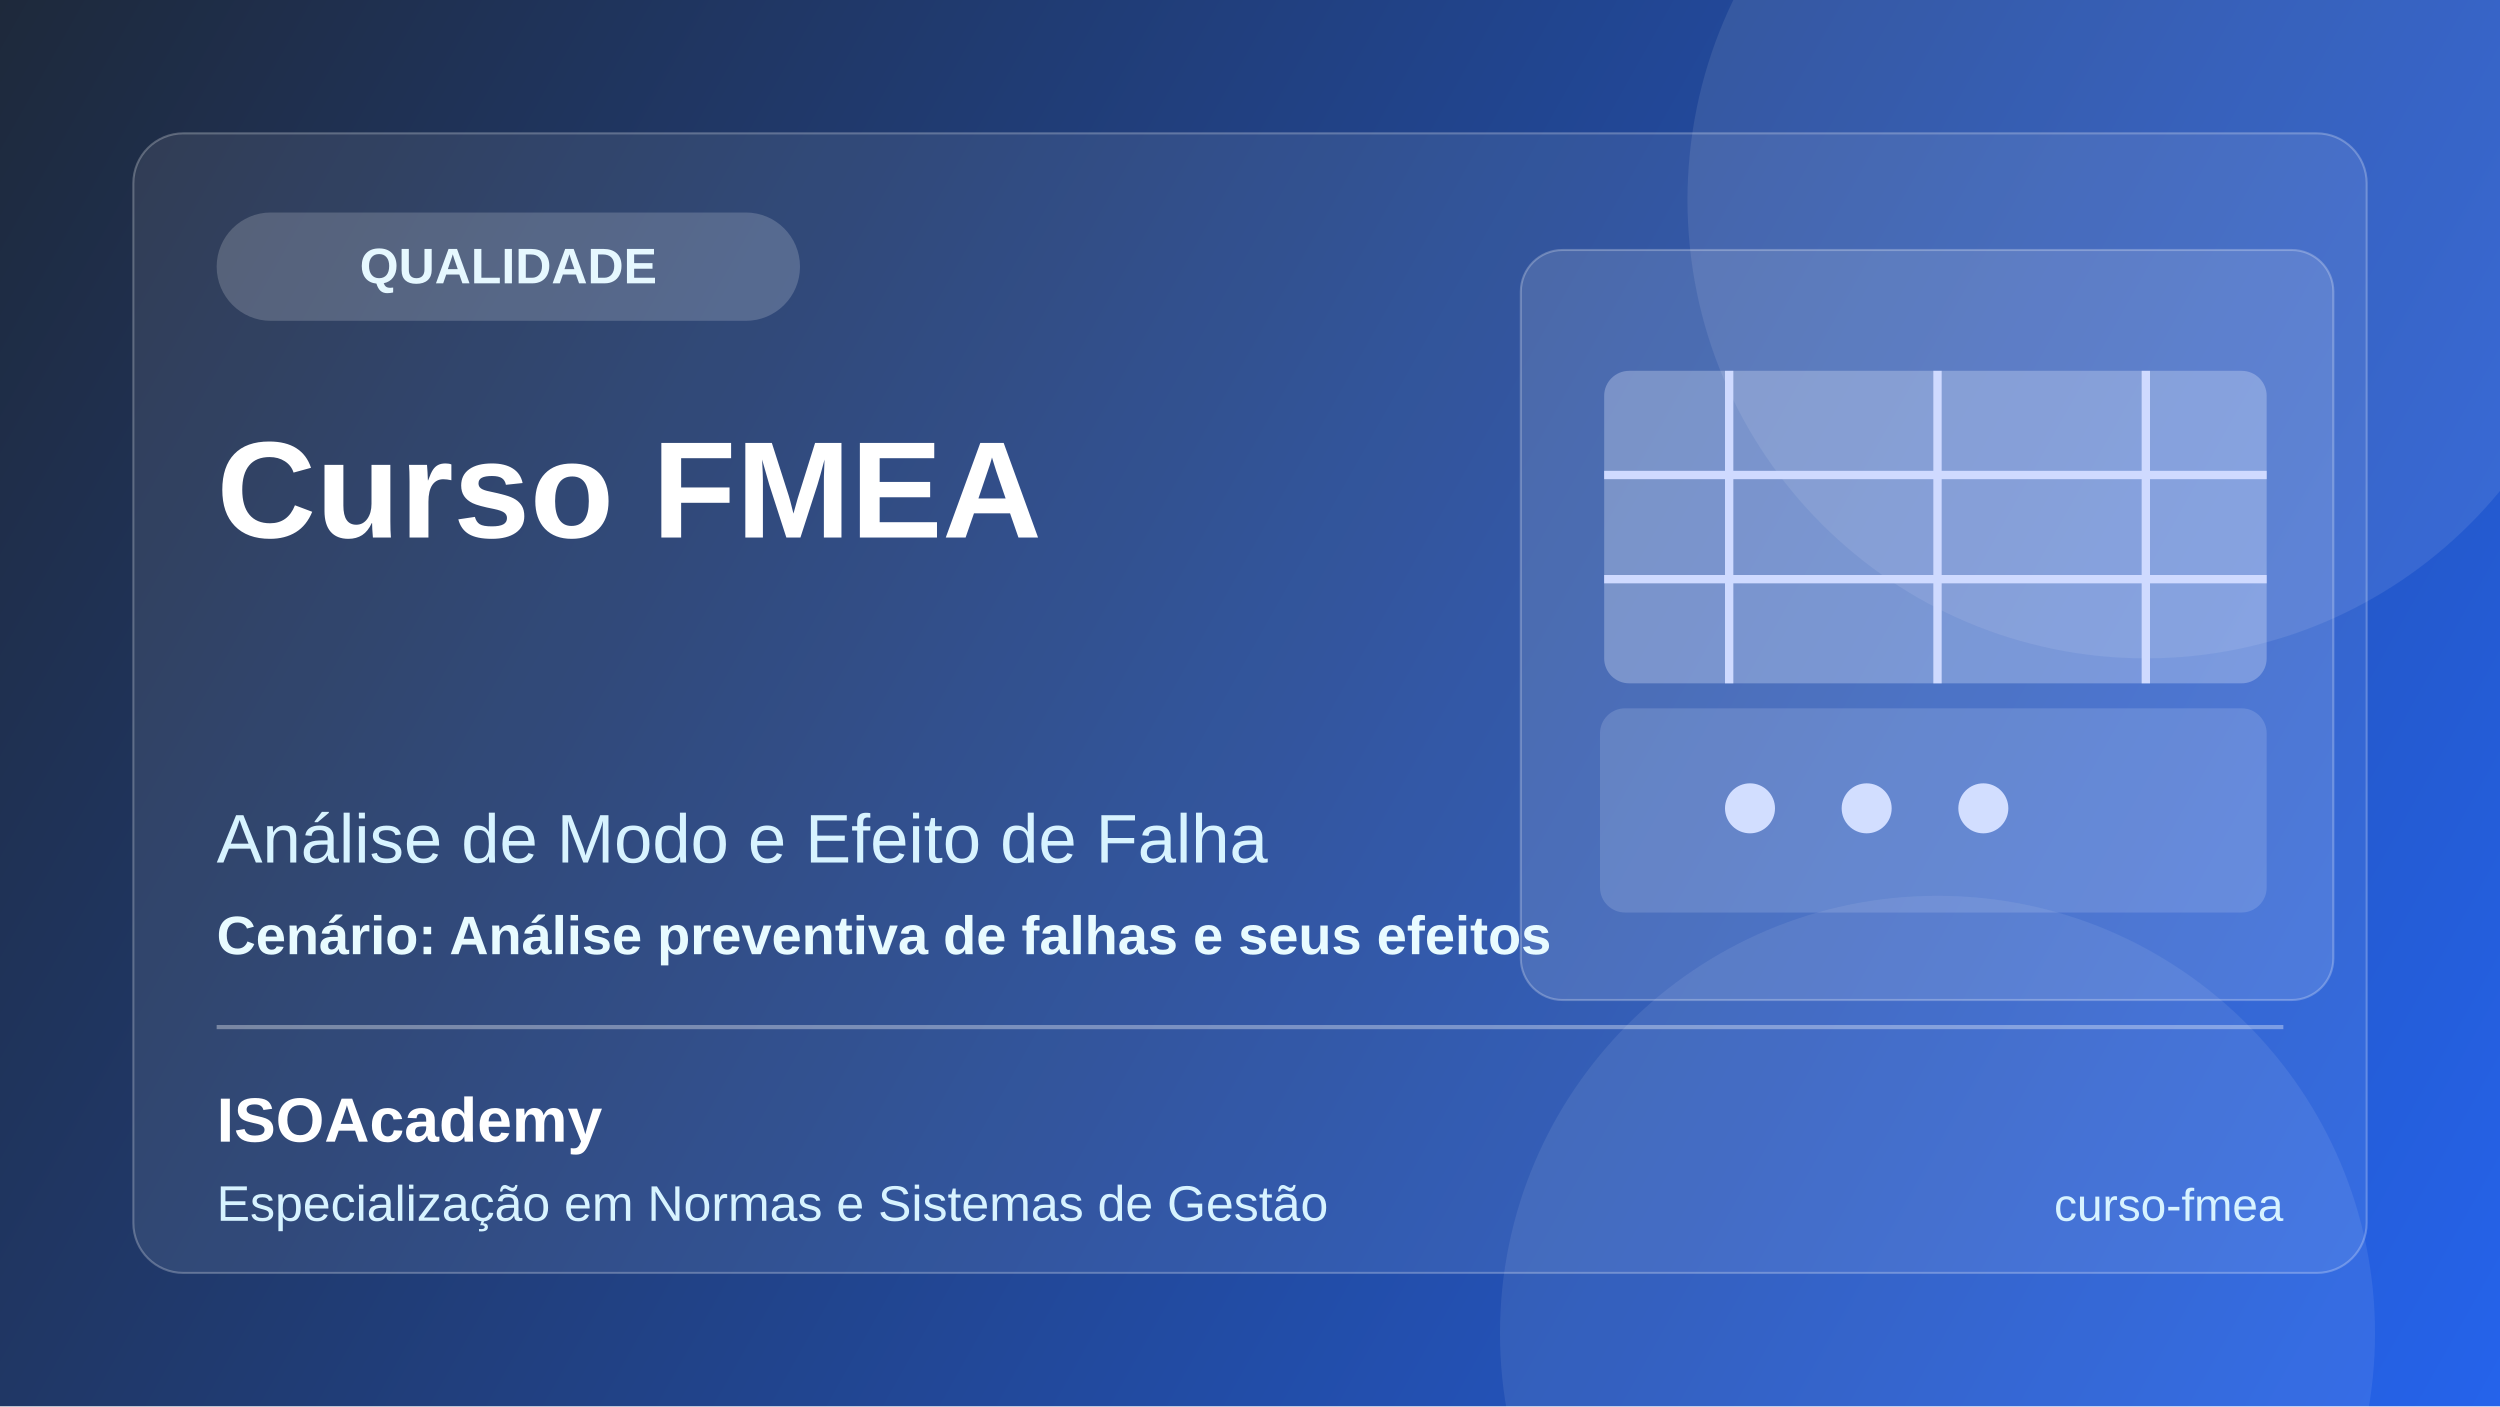
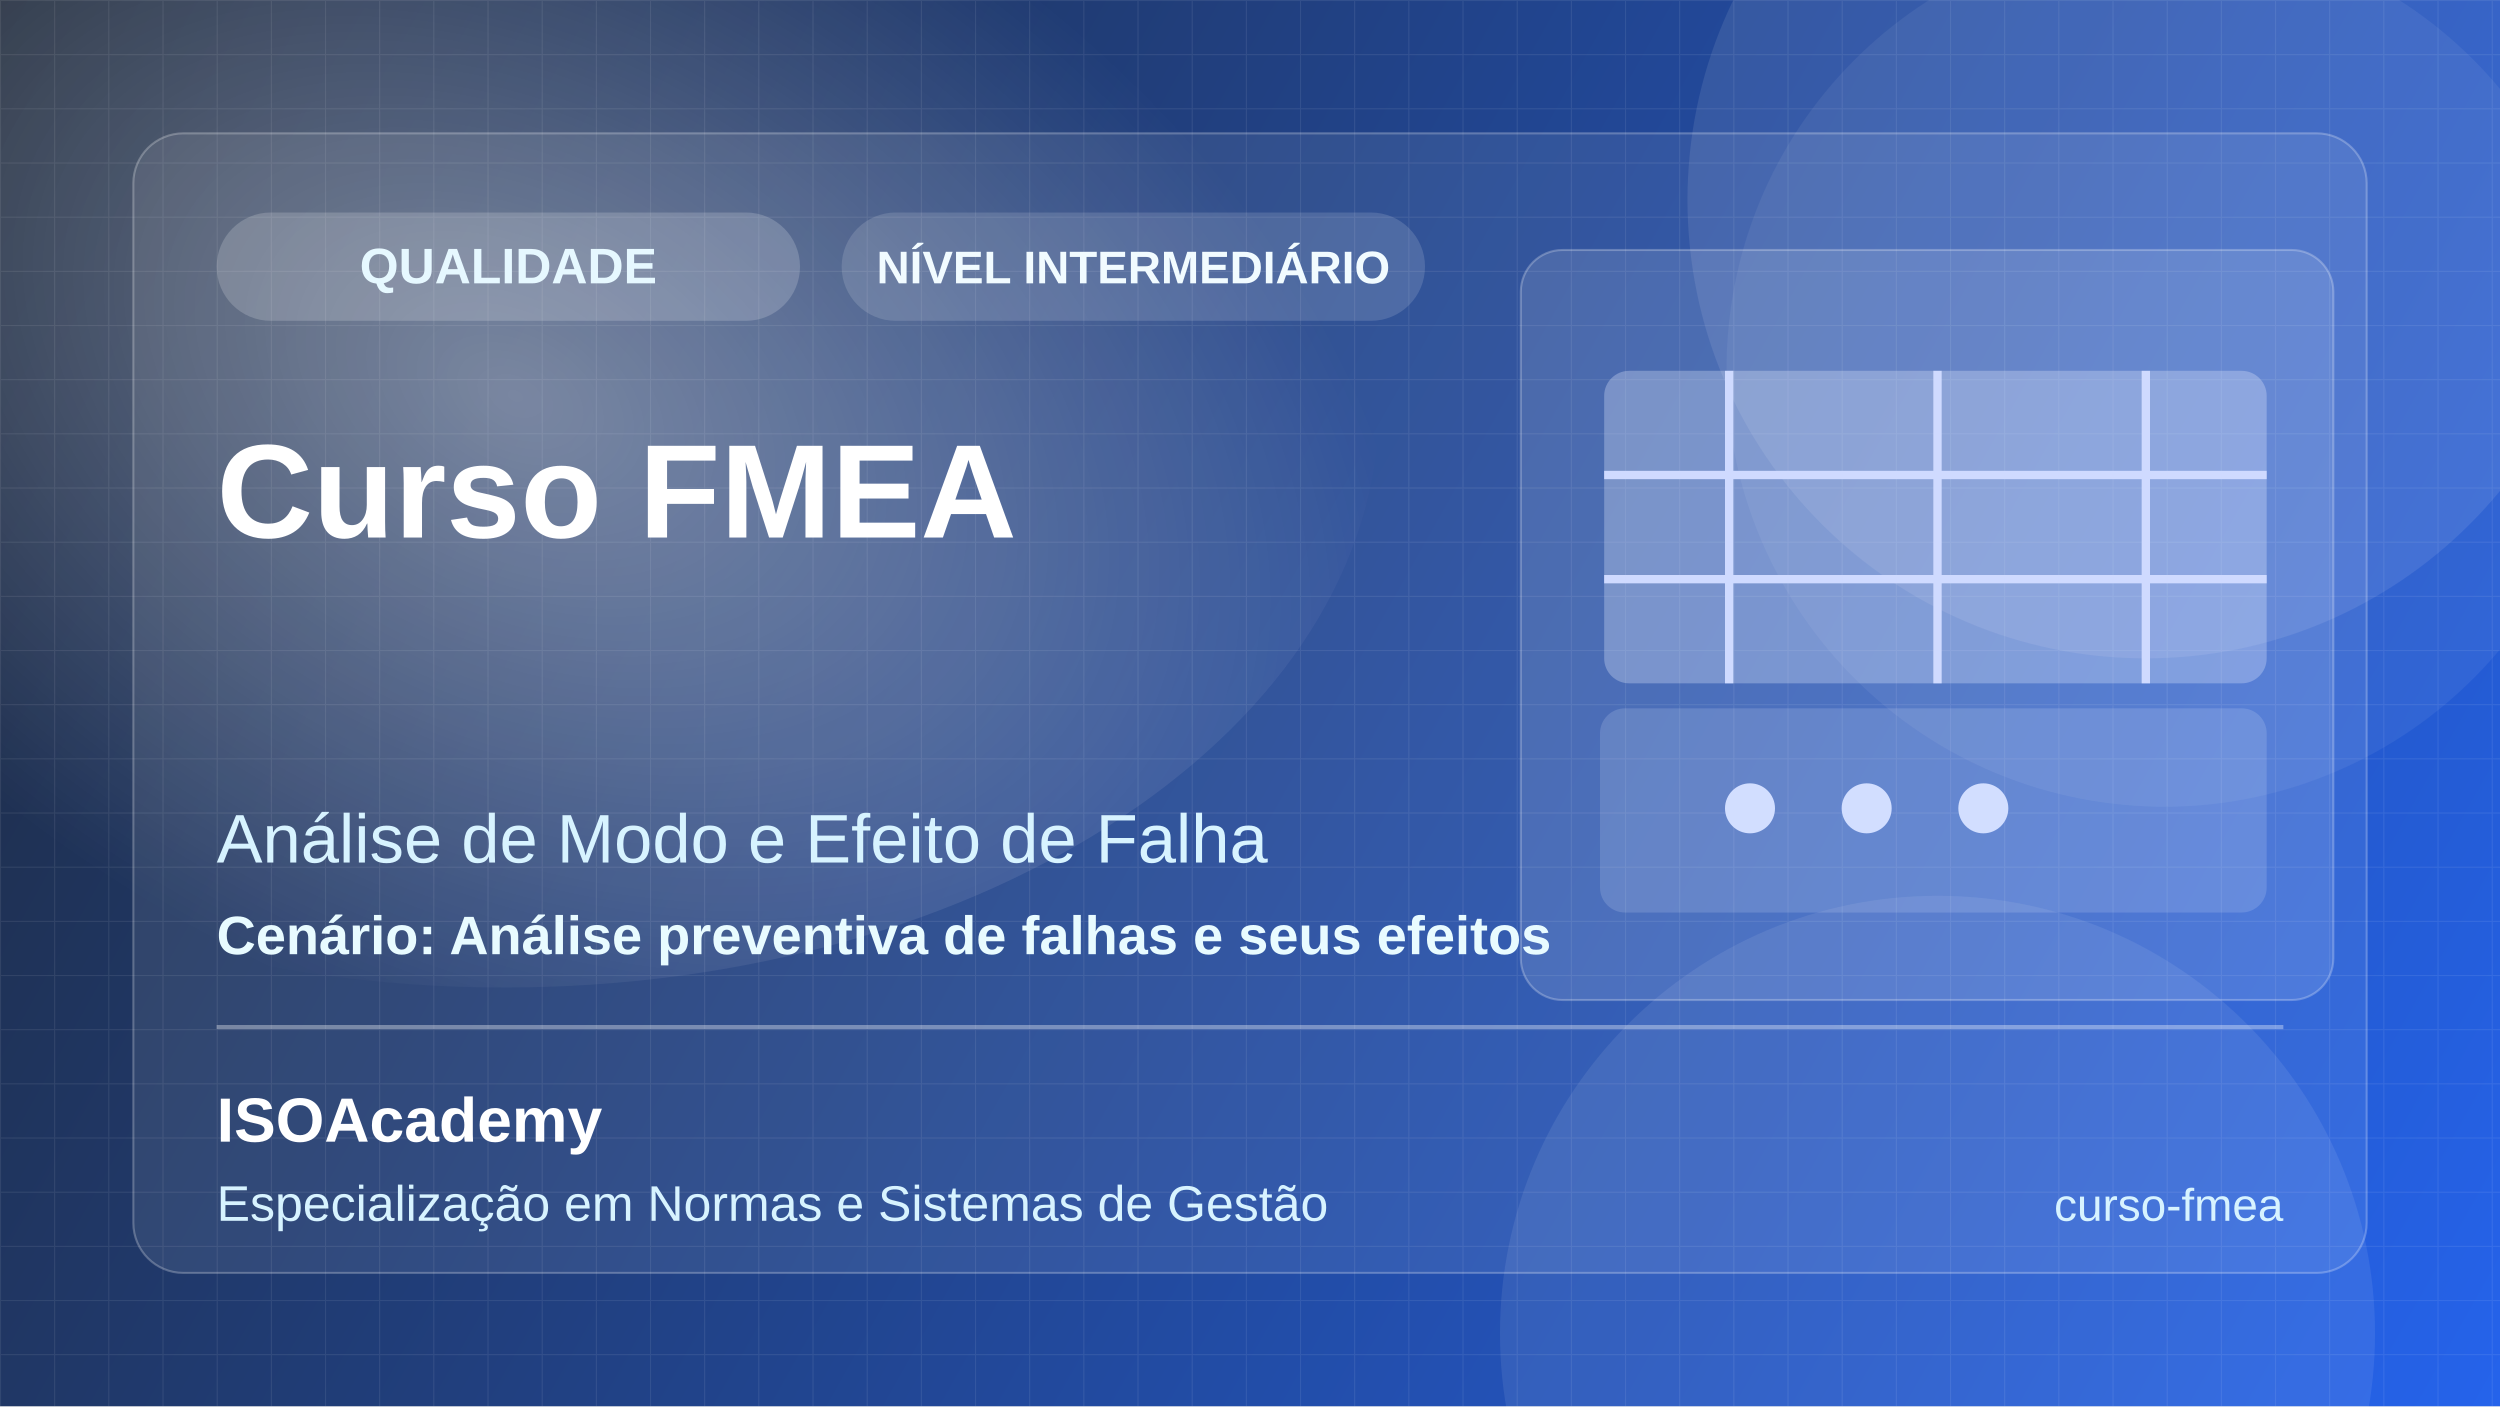
<svg xmlns="http://www.w3.org/2000/svg" width="1200" height="675" viewBox="0 0 1200 675" fill="none">
  <defs>
    <linearGradient id="bg" x1="0" y1="0" x2="1200" y2="675" gradientUnits="userSpaceOnUse">
      <stop stop-color="#1E293B" />
      <stop offset="1" stop-color="#2563EB" />
    </linearGradient>
+     <radialGradient id="glow" cx="0" cy="0" r="1" gradientUnits="userSpaceOnUse" gradientTransform="translate(248 190) rotate(28) scale(460 300)">
+       <stop stop-color="#FFFFFF" stop-opacity="0.35" />
+       <stop offset="1" stop-color="#FFFFFF" stop-opacity="0" />
+     </radialGradient>
+     <pattern id="grid" width="26" height="26" patternUnits="userSpaceOnUse">
+       <path d="M26 0H0V26" fill="none" stroke="#FFFFFF" stroke-opacity="0.08" />
+     </pattern>
  </defs>
  <rect width="1200" height="675" fill="url(#bg)" />
+   <rect width="1200" height="675" fill="url(#grid)" />
+   <ellipse cx="242" cy="194" rx="420" ry="280" fill="url(#glow)" />
  <circle cx="1030" cy="96" r="220" fill="#ffffff" fill-opacity="0.09" />
  <circle cx="930" cy="640" r="210" fill="#ffffff" fill-opacity="0.08" />
+   <rect x="860" y="-60" width="420" height="420" rx="210" fill="#ffffff" fill-opacity="0.06" transform="rotate(8 860 -60)" />
  <rect x="64" y="64" width="1072" height="547" rx="24" fill="#ffffff" fill-opacity="0.08" stroke="#ffffff" stroke-opacity="0.25" />
  <rect x="730" y="120" width="390" height="360" rx="20" fill="#ffffff" fill-opacity="0.12" stroke="#ffffff" stroke-opacity="0.25" />
  <rect x="770" y="178" width="318" height="150" rx="12" fill="#E7EEFF" fill-opacity="0.30" />
  <line x1="830" y1="178" x2="830" y2="328" stroke="#CFDAFF" stroke-width="4" />
  <line x1="930" y1="178" x2="930" y2="328" stroke="#CFDAFF" stroke-width="4" />
  <line x1="1030" y1="178" x2="1030" y2="328" stroke="#CFDAFF" stroke-width="4" />
  <line x1="770" y1="228" x2="1088" y2="228" stroke="#CFDAFF" stroke-width="4" />
  <line x1="770" y1="278" x2="1088" y2="278" stroke="#CFDAFF" stroke-width="4" />
  <rect x="768" y="340" width="320" height="98" rx="12" fill="#E7EEFF" fill-opacity="0.16" />
  <circle cx="840" cy="388" r="12" fill="#D2DEFF" />
  <circle cx="896" cy="388" r="12" fill="#D2DEFF" />
  <circle cx="952" cy="388" r="12" fill="#D2DEFF" />
  <rect x="104" y="102" width="280" height="52" rx="26" fill="#ffffff" fill-opacity="0.18" />
  <text x="244" y="136" fill="#E6F8FF" font-family="Arial, Helvetica, sans-serif" font-size="24" font-weight="700" text-anchor="middle">QUALIDADE</text>
-   <text x="104" y="258" fill="#ffffff" font-family="Arial, Helvetica, sans-serif" font-size="66" font-weight="800">Curso FMEA</text>
+   <rect x="404" y="102" width="280" height="52" rx="26" fill="#ffffff" fill-opacity="0.14" />
+   <text x="544" y="136" fill="#F1FBFF" font-family="Arial, Helvetica, sans-serif" font-size="22" font-weight="700" text-anchor="middle">NÍVEL INTERMEDIÁRIO</text>
+   <text x="104" y="258" fill="#ffffff" font-family="Arial, Helvetica, sans-serif" font-size="64" font-weight="800">Curso FMEA</text>
  <text x="104" y="414" fill="#D7F3FF" font-family="Arial, Helvetica, sans-serif" font-size="33" font-weight="500">Análise de Modo e Efeito de Falha</text>
  <text x="104" y="458" fill="#E8FBFF" font-family="Arial, Helvetica, sans-serif" font-size="26" font-weight="600">Cenário: Análise preventiva de falhas e seus efeitos</text>
  <rect x="104" y="492" width="992" height="2" fill="#ffffff" fill-opacity="0.35" />
  <text x="104" y="548" fill="#ffffff" font-family="Arial, Helvetica, sans-serif" font-size="30" font-weight="700">ISOAcademy</text>
  <text x="104" y="586" fill="#D7F3FF" font-family="Arial, Helvetica, sans-serif" font-size="24">Especialização em Normas e Sistemas de Gestão</text>
  <text x="1096" y="586" fill="#D7F3FF" font-family="Arial, Helvetica, sans-serif" font-size="22" text-anchor="end">curso-fmea</text>
</svg>
